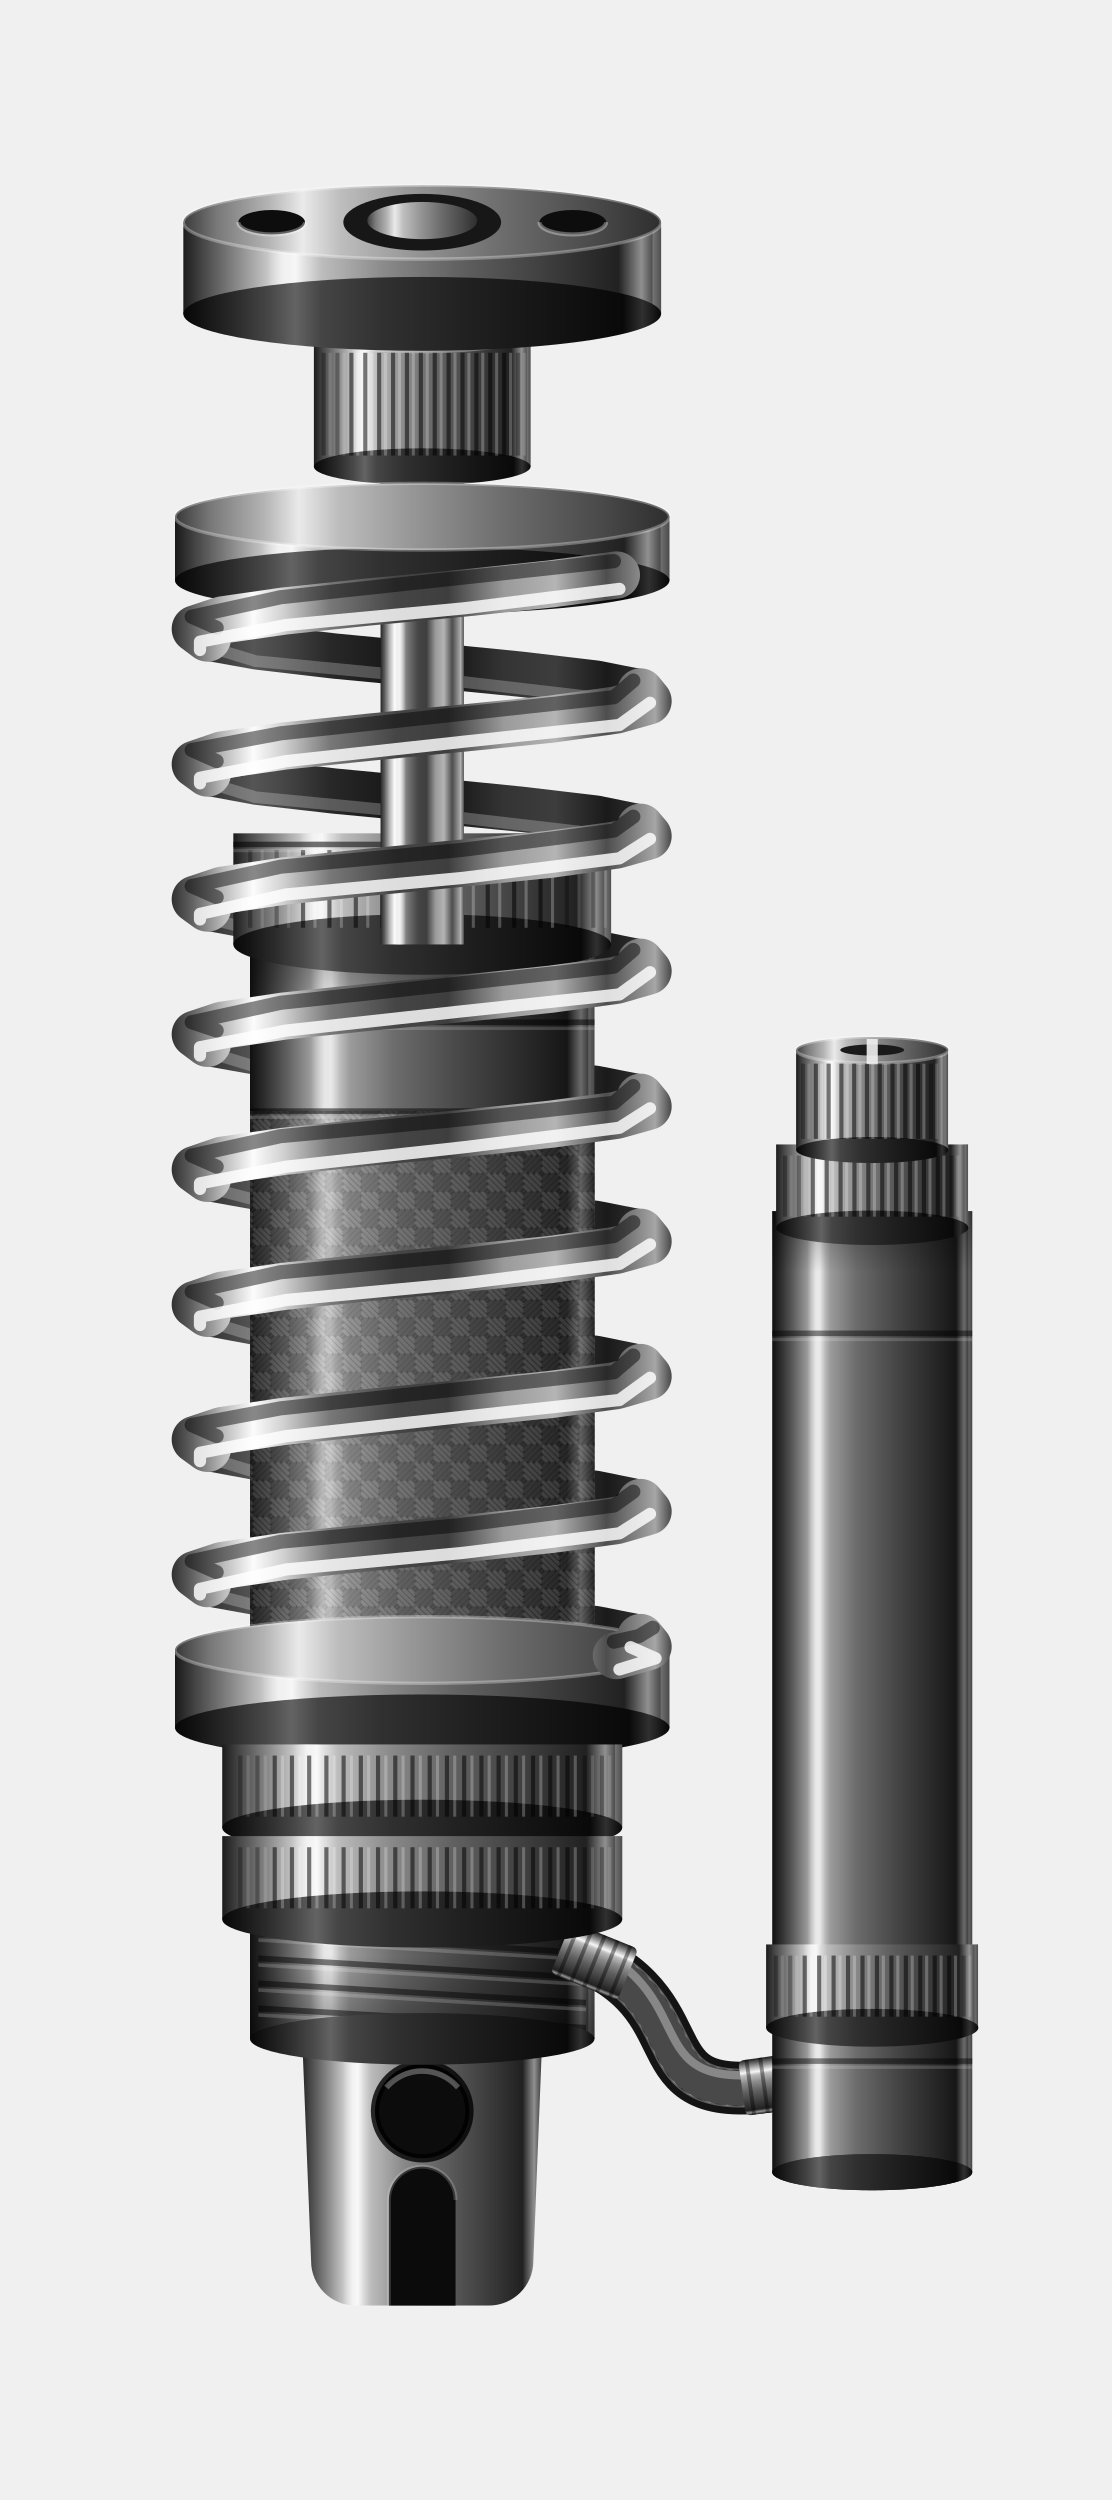
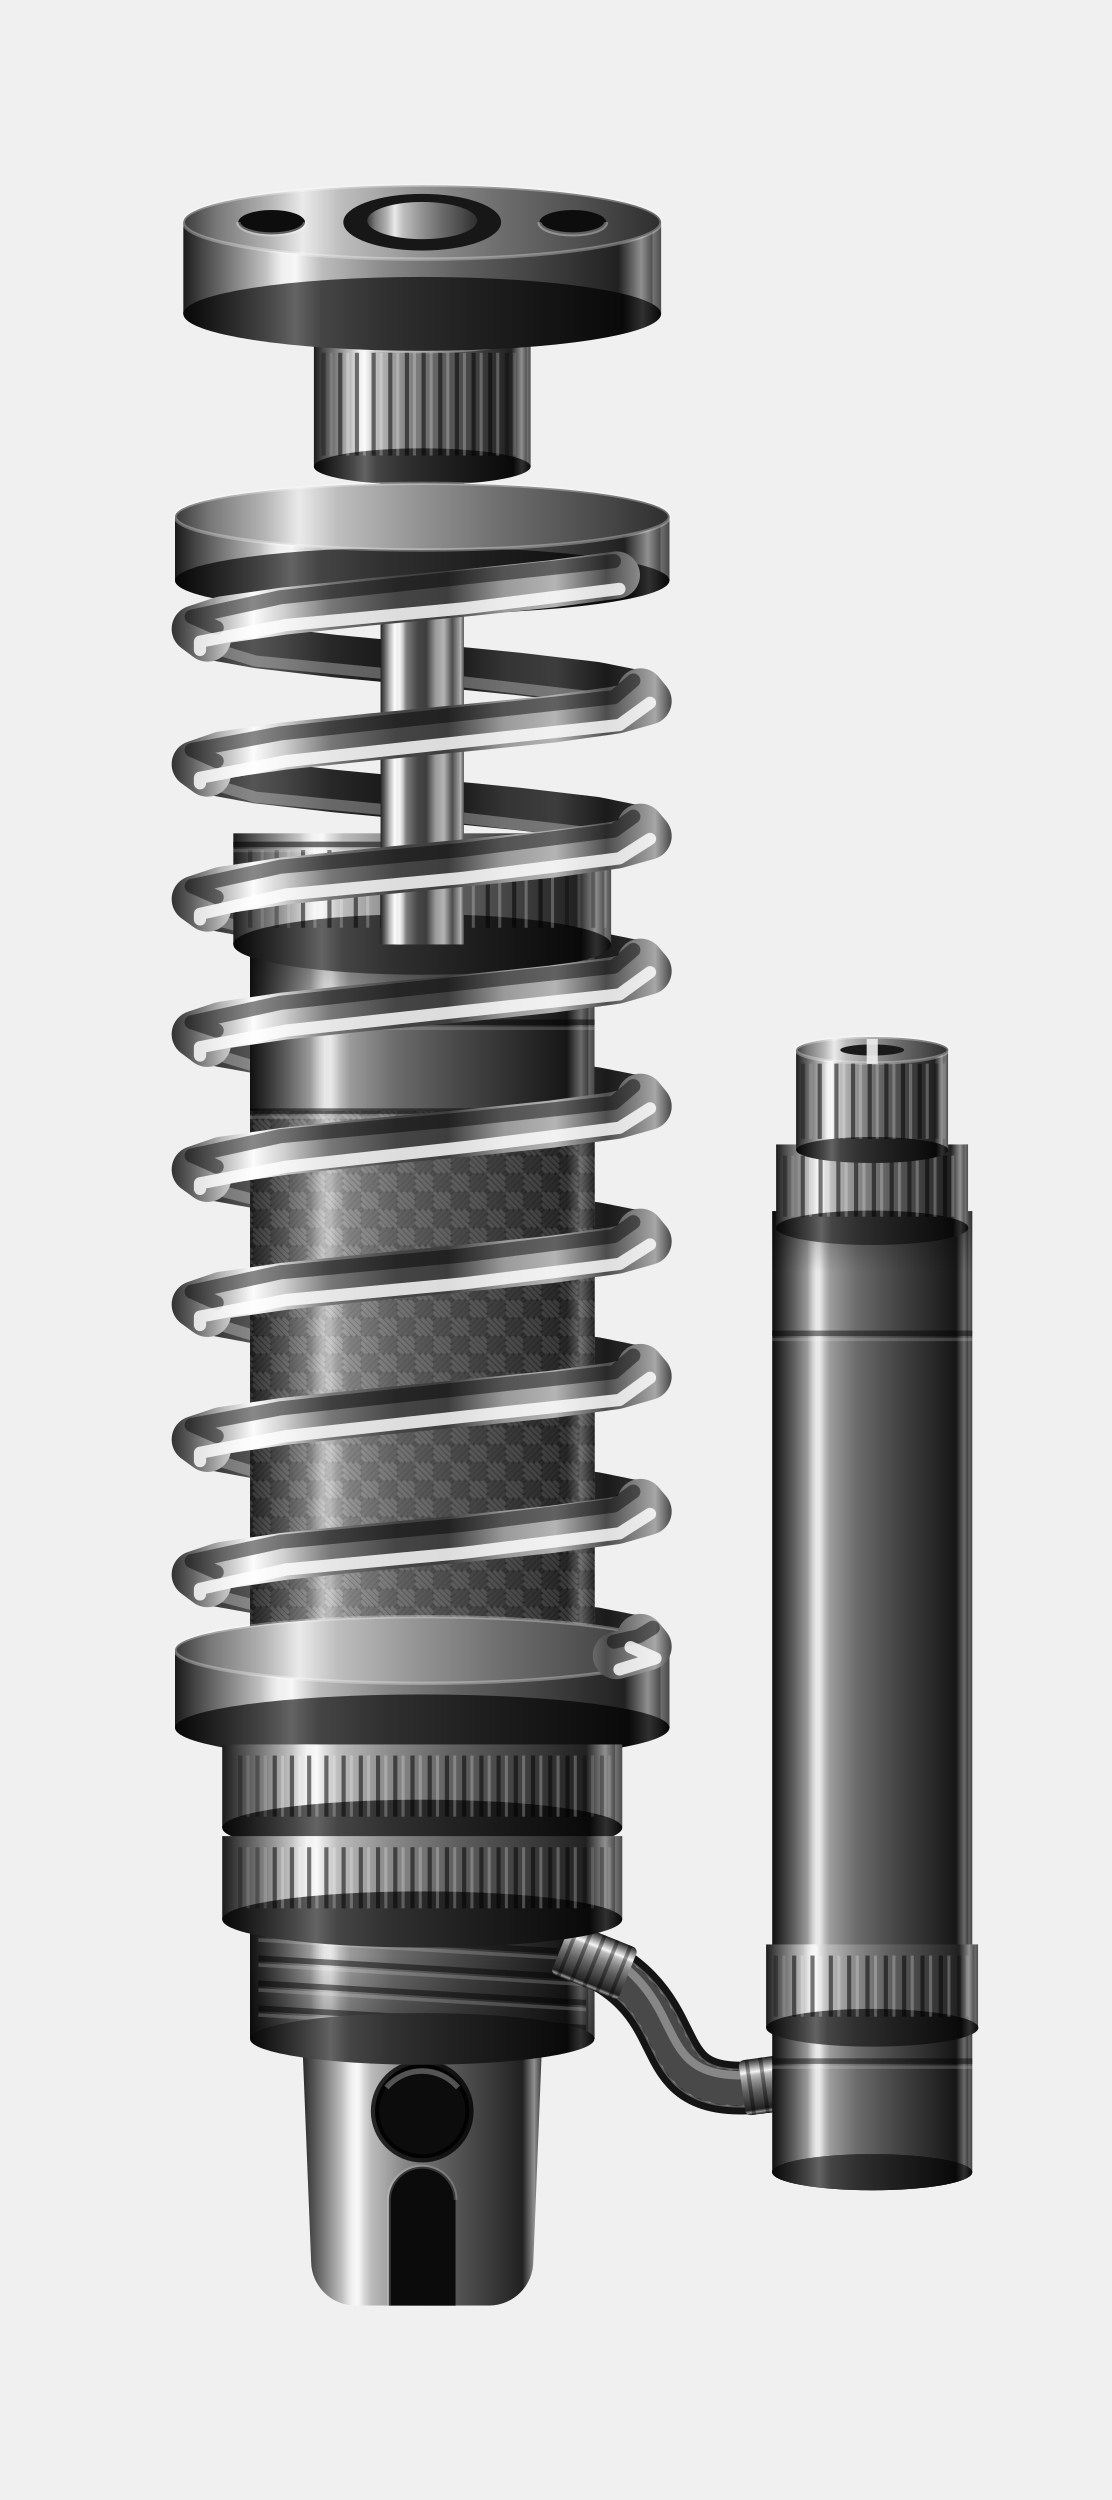
<svg xmlns="http://www.w3.org/2000/svg" viewBox="0 0 400 900" preserveAspectRatio="xMidYMid meet" role="img" aria-labelledby="ssr700p-t">
  <defs>
    <linearGradient id="ssr700p-spec" x1="0" y1="0" x2="1" y2="0">
      <stop offset="0" stop-color="#FFFFFF" stop-opacity="0" />
      <stop offset="0.5" stop-color="#FFFFFF" stop-opacity="1" />
      <stop offset="1" stop-color="#FFFFFF" stop-opacity="0" />
    </linearGradient>
    <linearGradient id="ssr700p-body" x1="0" y1="0" x2="1" y2="0">
      <stop offset="0" stop-color="#101010" />
      <stop offset="0.04" stop-color="#2B2B2B" />
      <stop offset="0.11" stop-color="#616161" />
      <stop offset="0.18" stop-color="#9E9E9E" />
      <stop offset="0.235" stop-color="#DEDEDE" />
      <stop offset="0.29" stop-color="#9B9B9B" />
      <stop offset="0.42" stop-color="#6C6C6C" />
      <stop offset="0.6" stop-color="#494949" />
      <stop offset="0.78" stop-color="#2C2C2C" />
      <stop offset="0.92" stop-color="#161616" />
      <stop offset="0.96" stop-color="#6B6B6B" />
      <stop offset="1" stop-color="#131313" />
    </linearGradient>
    <linearGradient id="ssr700p-collar" x1="0" y1="0" x2="1" y2="0">
      <stop offset="0" stop-color="#1B1B1B" />
      <stop offset="0.04" stop-color="#454545" />
      <stop offset="0.115" stop-color="#8A8A8A" />
      <stop offset="0.18" stop-color="#C8C8C8" />
      <stop offset="0.235" stop-color="#F6F6F6" />
      <stop offset="0.29" stop-color="#BCBCBC" />
      <stop offset="0.42" stop-color="#8A8A8A" />
      <stop offset="0.58" stop-color="#606060" />
      <stop offset="0.76" stop-color="#3E3E3E" />
      <stop offset="0.91" stop-color="#212121" />
      <stop offset="0.958" stop-color="#909090" />
      <stop offset="1" stop-color="#1C1C1C" />
    </linearGradient>
    <linearGradient id="ssr700p-chrome" x1="0" y1="0" x2="1" y2="0">
      <stop offset="0" stop-color="#242424" />
      <stop offset="0.05" stop-color="#606060" />
      <stop offset="0.11" stop-color="#B8B8B8" />
      <stop offset="0.17" stop-color="#FCFCFC" />
      <stop offset="0.23" stop-color="#D0D0D0" />
      <stop offset="0.32" stop-color="#787878" />
      <stop offset="0.45" stop-color="#454545" />
      <stop offset="0.55" stop-color="#3E3E3E" />
      <stop offset="0.66" stop-color="#9A9A9A" />
      <stop offset="0.76" stop-color="#B4B4B4" />
      <stop offset="0.86" stop-color="#4E4E4E" />
      <stop offset="0.955" stop-color="#A6A6A6" />
      <stop offset="1" stop-color="#222222" />
    </linearGradient>
    <linearGradient id="ssr700p-face" x1="0" y1="0" x2="1" y2="0">
      <stop offset="0" stop-color="#3A3A3A" />
      <stop offset="0.07" stop-color="#787878" />
      <stop offset="0.18" stop-color="#B4B4B4" />
      <stop offset="0.25" stop-color="#EAEAEA" />
      <stop offset="0.33" stop-color="#BDBDBD" />
      <stop offset="0.48" stop-color="#969696" />
      <stop offset="0.66" stop-color="#6E6E6E" />
      <stop offset="0.86" stop-color="#4A4A4A" />
      <stop offset="1" stop-color="#2E2E2E" />
    </linearGradient>
    <linearGradient id="ssr700p-foot" x1="0" y1="0" x2="1" y2="0">
      <stop offset="0" stop-color="#070707" />
      <stop offset="0.04" stop-color="#131313" />
      <stop offset="0.11" stop-color="#2B2B2B" />
      <stop offset="0.18" stop-color="#474747" />
      <stop offset="0.235" stop-color="#636363" />
      <stop offset="0.29" stop-color="#454545" />
      <stop offset="0.42" stop-color="#303030" />
      <stop offset="0.6" stop-color="#202020" />
      <stop offset="0.78" stop-color="#131313" />
      <stop offset="0.92" stop-color="#090909" />
      <stop offset="0.96" stop-color="#303030" />
      <stop offset="1" stop-color="#080808" />
    </linearGradient>
    <linearGradient id="ssr700p-aod" x1="0" y1="0" x2="0" y2="1">
      <stop offset="0" stop-color="#000000" stop-opacity="0.85" />
      <stop offset="1" stop-color="#000000" stop-opacity="0" />
    </linearGradient>
    <linearGradient id="ssr700p-aou" x1="0" y1="0" x2="0" y2="1">
      <stop offset="0" stop-color="#000000" stop-opacity="0" />
      <stop offset="1" stop-color="#000000" stop-opacity="0.85" />
    </linearGradient>
    <linearGradient id="ssr700p-spring" gradientUnits="userSpaceOnUse" x1="59.8" y1="0" x2="244.2" y2="0">
      <stop offset="0" stop-color="#242424" />
      <stop offset="0.05" stop-color="#606060" />
      <stop offset="0.11" stop-color="#B8B8B8" />
      <stop offset="0.17" stop-color="#FCFCFC" />
      <stop offset="0.23" stop-color="#D0D0D0" />
      <stop offset="0.32" stop-color="#787878" />
      <stop offset="0.45" stop-color="#454545" />
      <stop offset="0.55" stop-color="#3E3E3E" />
      <stop offset="0.66" stop-color="#9A9A9A" />
      <stop offset="0.76" stop-color="#B4B4B4" />
      <stop offset="0.86" stop-color="#4E4E4E" />
      <stop offset="0.955" stop-color="#A6A6A6" />
      <stop offset="1" stop-color="#222222" />
    </linearGradient>
    <linearGradient id="ssr700p-spring-bk" gradientUnits="userSpaceOnUse" x1="59.8" y1="0" x2="244.2" y2="0">
      <stop offset="0" stop-color="#0C0C0C" />
      <stop offset="0.05" stop-color="#202020" />
      <stop offset="0.11" stop-color="#3E3E3E" />
      <stop offset="0.17" stop-color="#555555" />
      <stop offset="0.23" stop-color="#464646" />
      <stop offset="0.32" stop-color="#282828" />
      <stop offset="0.45" stop-color="#171717" />
      <stop offset="0.55" stop-color="#151515" />
      <stop offset="0.66" stop-color="#343434" />
      <stop offset="0.76" stop-color="#3D3D3D" />
      <stop offset="0.86" stop-color="#1A1A1A" />
      <stop offset="0.955" stop-color="#383838" />
      <stop offset="1" stop-color="#0B0B0B" />
    </linearGradient>
    <pattern id="ssr700p-carbon" width="13" height="13" patternUnits="userSpaceOnUse">
      <rect width="13" height="13" fill="#262626" />
      <rect x="0" y="0" width="6.5" height="6.5" fill="#282828" />
      <path d="M6.4 0L6.5 0.1M4.3 0L6.5 2.2M2.1 0L6.5 4.3M0 0L6.5 6.5M0 2.1L4.3 6.5M0 4.3L2.2 6.5M0 6.4L0.1 6.5" stroke="#828282" stroke-width="1.25" fill="none" />
      <rect x="6.5" y="0" width="6.5" height="6.5" fill="#242424" />
      <path d="M6.5 0L6.5 0M6.5 2.1L8.7 0M6.5 4.3L10.8 0M6.5 6.4L12.9 0M8.6 6.5L13 2.1M10.8 6.5L13 4.2M12.9 6.5L13 6.4" stroke="#4C4C4C" stroke-width="1.25" fill="none" />
      <rect x="0" y="6.5" width="6.5" height="6.5" fill="#242424" />
      <path d="M0 6.5L0 6.5M0 8.7L2.1 6.5M0 10.8L4.3 6.5M0 12.9L6.4 6.5M2.1 13L6.5 8.6M4.2 13L6.5 10.8M6.4 13L6.5 12.9" stroke="#4C4C4C" stroke-width="1.25" fill="none" />
      <rect x="6.5" y="6.5" width="6.5" height="6.5" fill="#282828" />
      <path d="M12.9 6.5L13 6.6M10.8 6.5L13 8.7M8.7 6.5L13 10.8M6.5 6.5L13 13M6.5 8.7L10.8 13M6.5 10.8L8.7 13M6.5 12.9L6.6 13" stroke="#828282" stroke-width="1.25" fill="none" />
    </pattern>
    <linearGradient id="ssr700p-bodyv" x1="0" y1="0" x2="0" y2="1">
      <stop offset="0" stop-color="#101010" />
      <stop offset="0.04" stop-color="#2B2B2B" />
      <stop offset="0.11" stop-color="#616161" />
      <stop offset="0.18" stop-color="#9E9E9E" />
      <stop offset="0.235" stop-color="#DEDEDE" />
      <stop offset="0.29" stop-color="#9B9B9B" />
      <stop offset="0.42" stop-color="#6C6C6C" />
      <stop offset="0.6" stop-color="#494949" />
      <stop offset="0.78" stop-color="#2C2C2C" />
      <stop offset="0.92" stop-color="#161616" />
      <stop offset="0.96" stop-color="#6B6B6B" />
      <stop offset="1" stop-color="#131313" />
    </linearGradient>
    <linearGradient id="ssr700p-collarv" x1="0" y1="0" x2="0" y2="1">
      <stop offset="0" stop-color="#1B1B1B" />
      <stop offset="0.04" stop-color="#454545" />
      <stop offset="0.115" stop-color="#8A8A8A" />
      <stop offset="0.18" stop-color="#C8C8C8" />
      <stop offset="0.235" stop-color="#F6F6F6" />
      <stop offset="0.29" stop-color="#BCBCBC" />
      <stop offset="0.42" stop-color="#8A8A8A" />
      <stop offset="0.58" stop-color="#606060" />
      <stop offset="0.76" stop-color="#3E3E3E" />
      <stop offset="0.91" stop-color="#212121" />
      <stop offset="0.958" stop-color="#909090" />
      <stop offset="1" stop-color="#1C1C1C" />
    </linearGradient>
    <clipPath id="ssr700p-thra">
      <rect x="93" y="622" width="118" height="112" />
    </clipPath>
  </defs>
  <g id="ssr700p-back">
    <g fill="none" stroke-linecap="round" stroke-linejoin="round">
-       <path d="M70.3 226.4L74.7 229.7L92.5 232.9L120.6 236.2L154.2 239.4L187.3 242.7L214.4 245.9L230.6 249.1L233.3 252.4" stroke="url(#ssr700p-spring-bk)" stroke-width="16.3" />
-       <path d="M69 231L92 238L154 244L214 251L232 257" stroke="#FFFFFF" stroke-opacity=".24" stroke-width="4.2" />
-       <path d="M70.3 275.1L74.7 278.3L92.5 281.6L120.6 284.8L154.2 288L187.3 291.3L214.4 294.5L230.6 297.8L233.3 301" stroke="url(#ssr700p-spring-bk)" stroke-width="16.3" />
-       <path d="M69 280L92 287L154 293L214 300L232 306" stroke="#FFFFFF" stroke-opacity=".24" stroke-width="4.2" />
-       <path d="M70.3 323.7L74.7 326.9L92.5 330.2L120.6 333.4L154.2 336.7L187.3 339.9L214.4 343.1L230.6 346.4L233.3 349.6" stroke="url(#ssr700p-spring-bk)" stroke-width="16.3" />
-       <path d="M69 329L92 335L154 342L214 348L232 354" stroke="#FFFFFF" stroke-opacity=".24" stroke-width="4.2" />
-       <path d="M70.3 372.3L74.7 375.6L92.5 378.8L120.6 382.1L154.2 385.3L187.3 388.5L214.4 391.8L230.6 395L233.3 398.3" stroke="url(#ssr700p-spring-bk)" stroke-width="16.3" />
-       <path d="M69 377L92 384L154 390L214 397L232 403" stroke="#FFFFFF" stroke-opacity=".24" stroke-width="4.2" />
-       <path d="M70.3 421L74.7 424.2L92.5 427.4L120.6 430.7L154.2 433.9L187.3 437.2L214.4 440.4L230.6 443.6L233.3 446.9" stroke="url(#ssr700p-spring-bk)" stroke-width="16.3" />
-       <path d="M69 426L92 432L154 439L214 445L232 452" stroke="#FFFFFF" stroke-opacity=".24" stroke-width="4.2" />
-       <path d="M70.3 469.6L74.7 472.8L92.5 476.1L120.6 479.3L154.2 482.5L187.3 485.8L214.4 489L230.6 492.3L233.3 495.5" stroke="url(#ssr700p-spring-bk)" stroke-width="16.3" />
-       <path d="M69 474L92 481L154 488L214 494L232 500" stroke="#FFFFFF" stroke-opacity=".24" stroke-width="4.2" />
-       <path d="M70.3 518.2L74.7 521.4L92.5 524.7L120.6 527.9L154.2 531.2L187.3 534.4L214.4 537.6L230.6 540.9L233.3 544.1" stroke="url(#ssr700p-spring-bk)" stroke-width="16.3" />
-       <path d="M69 523L92 530L154 536L214 543L232 549" stroke="#FFFFFF" stroke-opacity=".24" stroke-width="4.2" />
-       <path d="M70.3 566.8L74.7 570.1L92.5 573.3L120.6 576.5L154.2 579.8L187.3 583L214.4 586.3L230.6 589.5L233.3 592.8" stroke="url(#ssr700p-spring-bk)" stroke-width="16.3" />
-       <path d="M69 572L92 578L154 585L214 591L232 598" stroke="#FFFFFF" stroke-opacity=".24" stroke-width="4.2" />
+       <path d="M70.3 226.4L74.7 229.7L92.5 232.9L120.6 236.2L154.2 239.4L187.3 242.7L214.4 245.9L230.6 249.1L233.3 252.4" stroke="url(#ssr700p-spring-bk)" stroke-width="15.3" />
+       <path d="M69 231L92 238L154 244L214 251L232 257" stroke="#FFFFFF" stroke-opacity=".30" stroke-width="4" />
+       <path d="M70.3 275.1L74.7 278.3L92.5 281.6L120.6 284.8L154.2 288L187.3 291.3L214.4 294.5L230.6 297.8L233.3 301" stroke="url(#ssr700p-spring-bk)" stroke-width="15.3" />
+       <path d="M69 280L92 287L154 293L214 300L232 306" stroke="#FFFFFF" stroke-opacity=".30" stroke-width="4" />
+       <path d="M70.3 323.7L74.7 326.9L92.5 330.2L120.6 333.4L154.2 336.7L187.3 339.9L214.4 343.1L230.6 346.4L233.3 349.6" stroke="url(#ssr700p-spring-bk)" stroke-width="15.3" />
+       <path d="M69 329L92 335L154 342L214 348L232 354" stroke="#FFFFFF" stroke-opacity=".30" stroke-width="4" />
+       <path d="M70.3 372.3L74.7 375.6L92.5 378.8L120.6 382.1L154.2 385.3L187.3 388.5L214.4 391.8L230.6 395L233.3 398.3" stroke="url(#ssr700p-spring-bk)" stroke-width="15.3" />
+       <path d="M69 377L92 384L154 390L214 397L232 403" stroke="#FFFFFF" stroke-opacity=".30" stroke-width="4" />
+       <path d="M70.3 421L74.7 424.2L92.5 427.4L120.6 430.7L154.2 433.9L187.3 437.2L214.4 440.4L230.6 443.6L233.3 446.9" stroke="url(#ssr700p-spring-bk)" stroke-width="15.3" />
+       <path d="M69 426L92 432L154 439L214 445L232 452" stroke="#FFFFFF" stroke-opacity=".30" stroke-width="4" />
+       <path d="M70.3 469.6L74.7 472.8L92.5 476.1L120.6 479.3L154.2 482.5L187.3 485.8L214.4 489L230.6 492.3L233.3 495.5" stroke="url(#ssr700p-spring-bk)" stroke-width="15.3" />
+       <path d="M69 474L92 481L154 488L214 494L232 500" stroke="#FFFFFF" stroke-opacity=".30" stroke-width="4" />
+       <path d="M70.3 518.2L74.7 521.4L92.5 524.7L120.6 527.9L154.2 531.2L187.3 534.4L214.4 537.6L230.6 540.9L233.3 544.1" stroke="url(#ssr700p-spring-bk)" stroke-width="15.3" />
+       <path d="M69 523L92 530L154 536L214 543L232 549" stroke="#FFFFFF" stroke-opacity=".30" stroke-width="4" />
+       <path d="M70.3 566.8L74.7 570.1L92.5 573.3L120.6 576.5L154.2 579.8L187.3 583L214.4 586.3L230.6 589.5L233.3 592.8" stroke="url(#ssr700p-spring-bk)" stroke-width="15.3" />
+       <path d="M69 572L92 578L154 585L214 591L232 598" stroke="#FFFFFF" stroke-opacity=".30" stroke-width="4" />
    </g>
  </g>
  <g id="ssr700p-core">
    <path d="M108 714H196L192 814A16 16 0 0 1 176 830H128A16 16 0 0 1 112 814Z" fill="url(#ssr700p-collar)" />
    <rect x="123.4" y="714" width="7.5" height="116" fill="url(#ssr700p-spec)" opacity="0.5" />
    <path d="M140 830V792A12 12 0 0 1 164 792V830Z" fill="#0B0B0B" />
    <path d="M140 830V792A12 12 0 0 1 164 792" fill="none" stroke="#FFFFFF" stroke-opacity="0.18" stroke-width="1.4" />
    <circle cx="152" cy="760" r="17" fill="#0C0C0C" />
    <circle cx="152" cy="760" r="17" fill="none" stroke="#000000" stroke-opacity="0.8" stroke-width="3" />
    <path d="M139.1 751.5A17 17 0 0 1 164.9 751.5" fill="none" stroke="#FFFFFF" stroke-opacity="0.30" stroke-width="2" />
    <rect x="90" y="336" width="124" height="398" fill="url(#ssr700p-body)" />
    <rect x="111.7" y="336" width="10.5" height="398" fill="url(#ssr700p-spec)" opacity="0.55" />
    <rect x="211.8" y="336" width="2.2" height="398" fill="#FFFFFF" opacity="0.22" />
    <rect x="90" y="400" width="124" height="190" fill="url(#ssr700p-carbon)" />
    <rect x="90" y="400" width="124" height="190" fill="url(#ssr700p-body)" opacity="0.68" />
    <rect x="111.7" y="400" width="9.3" height="190" fill="url(#ssr700p-spec)" opacity="0.3" />
    <path d="M90 400H214" stroke="#000000" stroke-opacity="0.5" stroke-width="2" />
    <path d="M90 402.2H214" stroke="#FFFFFF" stroke-opacity="0.16" stroke-width="1.2" />
    <path d="M90 590H214" stroke="#000000" stroke-opacity="0.5" stroke-width="2" />
    <path d="M90 592.2H214" stroke="#FFFFFF" stroke-opacity="0.16" stroke-width="1.2" />
    <rect x="90" y="336" width="124" height="26" fill="url(#ssr700p-aod)" opacity="0.42" />
    <rect x="90" y="704" width="124" height="30" fill="url(#ssr700p-aou)" opacity="0.45" />
    <path d="M90 368H214" stroke="#000000" stroke-opacity="0.5" stroke-width="2" />
    <path d="M90 370.2H214" stroke="#FFFFFF" stroke-opacity="0.16" stroke-width="1.2" />
    <g clip-path="url(#ssr700p-thra)" fill="none">
      <path d="M93 606L211 613M93 615L211 622M93 624L211 631M93 633L211 640M93 642L211 649M93 651L211 658M93 660L211 667M93 669L211 676M93 678L211 685M93 687L211 694M93 696L211 703M93 705L211 712M93 714L211 721M93 723L211 730M93 732L211 739M93 741L211 748" stroke="#000000" stroke-opacity="0.48" stroke-width="2.1" />
      <path d="M93 608.4L211 615.4M93 617.4L211 624.4M93 626.4L211 633.4M93 635.4L211 642.4M93 644.4L211 651.4M93 653.4L211 660.4M93 662.4L211 669.4M93 671.4L211 678.4M93 680.4L211 687.4M93 689.4L211 696.4M93 698.4L211 705.4M93 707.4L211 714.4M93 716.4L211 723.4M93 725.4L211 732.4M93 734.4L211 741.4M93 743.4L211 750.4" stroke="#FFFFFF" stroke-opacity="0.18" stroke-width="1.3" />
    </g>
    <ellipse cx="152" cy="734" rx="62" ry="9.3" fill="url(#ssr700p-foot)" />
    <g fill="none" stroke-linecap="round">
      <path d="M210 704C256 724 226 760 284 750" stroke="#141414" stroke-width="19" />
      <path d="M210 704C256 724 226 760 284 750" stroke="#5A5A5A" stroke-width="14" />
      <path d="M210 704C256 724 226 760 284 750" stroke="#B4B4B4" stroke-opacity="0.62" stroke-width="13" stroke-dasharray="2 3.6" />
      <path d="M210 704C256 724 226 760 284 750" stroke="#000000" stroke-opacity="0.5" stroke-width="13" stroke-dasharray="2 3.6" stroke-dashoffset="2.8" />
      <path d="M210 704C256 724 226 760 284 750" stroke="#FFFFFF" stroke-opacity="0.34" stroke-width="3" transform="translate(0,-4.6)" />
    </g>
    <g transform="rotate(22 214 706)">
      <rect x="201" y="696" width="26" height="20" rx="2" fill="url(#ssr700p-collarv)" />
      <path d="M204 696V716M209 696V716M214 696V716M219 696V716M224 696V716" stroke="#000000" stroke-opacity="0.4" stroke-width="1.4" fill="none" />
    </g>
    <g transform="rotate(-8 280 750)">
      <rect x="267" y="740" width="26" height="20" rx="2" fill="url(#ssr700p-collarv)" />
      <path d="M270 740V760M275 740V760M280 740V760M285 740V760M290 740V760" stroke="#000000" stroke-opacity="0.4" stroke-width="1.4" fill="none" />
    </g>
    <rect x="278" y="436" width="72" height="346" fill="url(#ssr700p-body)" />
    <rect x="290.6" y="436" width="6.5" height="346" fill="url(#ssr700p-spec)" opacity="0.55" />
    <rect x="348.6" y="436" width="1.4" height="346" fill="#FFFFFF" opacity="0.22" />
    <ellipse cx="314" cy="782" rx="36" ry="6.5" fill="url(#ssr700p-foot)" />
    <rect x="278" y="436" width="72" height="22" fill="url(#ssr700p-aod)" opacity="0.4" />
    <path d="M278 480H350" stroke="#000000" stroke-opacity="0.45" stroke-width="2" />
    <path d="M278 482.2H350" stroke="#FFFFFF" stroke-opacity="0.16" stroke-width="1.2" />
    <path d="M278 742H350" stroke="#000000" stroke-opacity="0.45" stroke-width="2" />
    <path d="M278 744.2H350" stroke="#FFFFFF" stroke-opacity="0.16" stroke-width="1.2" />
    <rect x="275.8" y="700" width="76.3" height="30" fill="url(#ssr700p-collar)" />
    <rect x="289.2" y="700" width="6.1" height="30" fill="url(#ssr700p-spec)" opacity="0.55" />
    <rect x="350.8" y="700" width="1.4" height="30" fill="#FFFFFF" opacity="0.22" />
    <ellipse cx="314" cy="730" rx="38.2" ry="6.8" fill="url(#ssr700p-foot)" />
-     <path d="M279.3 704V726M284.5 704V726M346.9 704V726" stroke="#000000" stroke-opacity="0.30" stroke-width="1.5" />
-     <path d="M281.6 704V726M286.8 704V726M349.2 704V726" stroke="#FFFFFF" stroke-opacity="0.13" stroke-width="1.1" />
-     <path d="M289.7 704V726M294.9 704V726M300.1 704V726M305.3 704V726M310.5 704V726M315.7 704V726M320.9 704V726M326.1 704V726M331.3 704V726M336.5 704V726M341.7 704V726" stroke="#000000" stroke-opacity="0.53" stroke-width="1.5" />
-     <path d="M292 704V726M297.2 704V726M302.4 704V726M307.6 704V726M312.8 704V726M318 704V726M323.2 704V726M328.4 704V726M333.6 704V726M338.8 704V726M344 704V726" stroke="#FFFFFF" stroke-opacity="0.24" stroke-width="1.1" />
+     <path d="M279.3 704V726M345.3 704V726" stroke="#000000" stroke-opacity="0.30" stroke-width="1.5" />
+     <path d="M282.2 704V726M348.2 704V726" stroke="#FFFFFF" stroke-opacity="0.13" stroke-width="1.1" />
+     <path d="M285.9 704V726M292.5 704V726M299.1 704V726M305.7 704V726M312.3 704V726M318.9 704V726M325.5 704V726M332.1 704V726M338.7 704V726" stroke="#000000" stroke-opacity="0.53" stroke-width="1.5" />
+     <path d="M288.8 704V726M295.4 704V726M302 704V726M308.6 704V726M315.2 704V726M321.8 704V726M328.4 704V726M335 704V726M341.6 704V726" stroke="#FFFFFF" stroke-opacity="0.24" stroke-width="1.1" />
    <rect x="279.4" y="412" width="69.1" height="30" fill="url(#ssr700p-collar)" />
    <rect x="291.5" y="412" width="5.5" height="30" fill="url(#ssr700p-spec)" opacity="0.55" />
    <rect x="347.2" y="412" width="1.4" height="30" fill="#FFFFFF" opacity="0.22" />
    <ellipse cx="314" cy="442" rx="34.6" ry="6.2" fill="url(#ssr700p-foot)" />
-     <path d="M282.6 416V438M287.6 416V438M342.6 416V438" stroke="#000000" stroke-opacity="0.30" stroke-width="1.5" />
-     <path d="M284.8 416V438M289.8 416V438M344.8 416V438" stroke="#FFFFFF" stroke-opacity="0.13" stroke-width="1.1" />
-     <path d="M292.6 416V438M297.6 416V438M302.6 416V438M307.6 416V438M312.6 416V438M317.6 416V438M322.6 416V438M327.6 416V438M332.6 416V438M337.6 416V438" stroke="#000000" stroke-opacity="0.53" stroke-width="1.5" />
-     <path d="M294.8 416V438M299.8 416V438M304.8 416V438M309.8 416V438M314.8 416V438M319.8 416V438M324.8 416V438M329.8 416V438M334.8 416V438M339.8 416V438" stroke="#FFFFFF" stroke-opacity="0.24" stroke-width="1.1" />
+     <path d="M282.6 416V438" stroke="#000000" stroke-opacity="0.30" stroke-width="1.5" />
+     <path d="M285.4 416V438" stroke="#FFFFFF" stroke-opacity="0.13" stroke-width="1.1" />
+     <path d="M289 416V438M295.4 416V438M301.8 416V438M308.2 416V438M314.6 416V438M321 416V438M327.4 416V438M333.8 416V438M340.2 416V438" stroke="#000000" stroke-opacity="0.53" stroke-width="1.5" />
+     <path d="M291.8 416V438M298.2 416V438M304.6 416V438M311 416V438M317.4 416V438M323.8 416V438M330.2 416V438M336.6 416V438M343 416V438" stroke="#FFFFFF" stroke-opacity="0.24" stroke-width="1.1" />
    <rect x="286.6" y="378" width="54.7" height="36" fill="url(#ssr700p-collar)" />
    <rect x="296.2" y="378" width="4.7" height="36" fill="url(#ssr700p-spec)" opacity="0.55" />
    <rect x="340" y="378" width="1.4" height="36" fill="#FFFFFF" opacity="0.22" />
    <ellipse cx="314" cy="414" rx="27.4" ry="4.7" fill="url(#ssr700p-foot)" />
    <ellipse cx="314" cy="378" rx="27.4" ry="4.7" fill="url(#ssr700p-face)" />
    <ellipse cx="314" cy="378" rx="27.4" ry="4.7" fill="none" stroke="#FFFFFF" stroke-opacity="0.30" stroke-width="1.2" />
-     <path d="M289.1 382.9V410M335.1 382.9V410" stroke="#000000" stroke-opacity="0.30" stroke-width="1.5" />
-     <path d="M291.2 382.9V410M337.2 382.9V410" stroke="#FFFFFF" stroke-opacity="0.13" stroke-width="1.1" />
-     <path d="M293.7 382.9V410M298.3 382.9V410M302.9 382.9V410M307.5 382.9V410M312.1 382.9V410M316.7 382.9V410M321.3 382.9V410M325.9 382.9V410M330.5 382.9V410" stroke="#000000" stroke-opacity="0.53" stroke-width="1.5" />
-     <path d="M295.8 382.9V410M300.4 382.9V410M305 382.9V410M309.6 382.9V410M314.2 382.9V410M318.8 382.9V410M323.4 382.9V410M328 382.9V410M332.6 382.9V410" stroke="#FFFFFF" stroke-opacity="0.24" stroke-width="1.1" />
+     <path d="M289.1 382.9V410M337.1 382.9V410" stroke="#000000" stroke-opacity="0.30" stroke-width="1.5" />
+     <path d="M291.8 382.9V410M339.8 382.9V410" stroke="#FFFFFF" stroke-opacity="0.13" stroke-width="1.1" />
+     <path d="M295.1 382.9V410M301.1 382.9V410M307.1 382.9V410M313.1 382.9V410M319.1 382.9V410M325.1 382.9V410M331.1 382.9V410" stroke="#000000" stroke-opacity="0.53" stroke-width="1.5" />
+     <path d="M297.8 382.9V410M303.8 382.9V410M309.8 382.9V410M315.8 382.9V410M321.8 382.9V410M327.8 382.9V410M333.8 382.9V410" stroke="#FFFFFF" stroke-opacity="0.24" stroke-width="1.1" />
    <ellipse cx="314" cy="378" rx="11.5" ry="2" fill="#1A1A1A" />
    <path d="M312 374h4v9h-4z" fill="#F0F0F0" opacity="0.9" />
    <ellipse cx="314" cy="782" rx="36" ry="6.5" fill="url(#ssr700p-foot)" />
    <rect x="84" y="300" width="136" height="40" fill="url(#ssr700p-collar)" />
    <rect x="107.8" y="300" width="10.2" height="40" fill="url(#ssr700p-spec)" opacity="0.55" />
    <rect x="217.6" y="300" width="2.4" height="40" fill="#FFFFFF" opacity="0.22" />
    <ellipse cx="152" cy="340" rx="68" ry="10.9" fill="url(#ssr700p-foot)" />
    <path d="M90.1 306V334M99.6 306V334M204.1 306V334M213.6 306V334" stroke="#000000" stroke-opacity="0.30" stroke-width="1.5" />
    <path d="M94.4 306V334M103.9 306V334M208.4 306V334M217.9 306V334" stroke="#FFFFFF" stroke-opacity="0.13" stroke-width="1.1" />
    <path d="M109.1 306V334M118.6 306V334M128.1 306V334M137.6 306V334M147.1 306V334M156.6 306V334M166.1 306V334M175.6 306V334M185.1 306V334M194.6 306V334" stroke="#000000" stroke-opacity="0.53" stroke-width="1.5" />
    <path d="M113.4 306V334M122.9 306V334M132.4 306V334M141.9 306V334M151.4 306V334M160.9 306V334M170.4 306V334M179.9 306V334M189.4 306V334M198.9 306V334" stroke="#FFFFFF" stroke-opacity="0.24" stroke-width="1.1" />
    <path d="M84 304H220" stroke="#000000" stroke-opacity="0.55" stroke-width="2" />
    <path d="M84 306.2H220" stroke="#FFFFFF" stroke-opacity="0.16" stroke-width="1.2" />
    <rect x="137" y="108" width="30" height="232" fill="url(#ssr700p-chrome)" />
    <rect x="141.8" y="108" width="4.2" height="232" fill="url(#ssr700p-spec)" opacity="0.75" />
    <rect x="165.6" y="108" width="1.4" height="232" fill="#FFFFFF" opacity="0.22" />
    <rect x="113" y="120" width="78" height="48" fill="url(#ssr700p-collar)" />
    <rect x="126.7" y="120" width="6.6" height="48" fill="url(#ssr700p-spec)" opacity="0.55" />
    <rect x="189.6" y="120" width="1.4" height="48" fill="#FFFFFF" opacity="0.22" />
    <ellipse cx="152" cy="168" rx="39" ry="6.6" fill="url(#ssr700p-foot)" />
    <ellipse cx="152" cy="120" rx="39" ry="6.6" fill="url(#ssr700p-face)" />
    <ellipse cx="152" cy="120" rx="39" ry="6.6" fill="none" stroke="#FFFFFF" stroke-opacity="0.30" stroke-width="1.2" />
-     <path d="M116.5 127V164M121.5 127V164M186.5 127V164" stroke="#000000" stroke-opacity="0.30" stroke-width="1.5" />
-     <path d="M118.8 127V164M123.8 127V164M188.8 127V164" stroke="#FFFFFF" stroke-opacity="0.13" stroke-width="1.1" />
-     <path d="M126.5 127V164M131.5 127V164M136.5 127V164M141.5 127V164M146.5 127V164M151.5 127V164M156.5 127V164M161.5 127V164M166.5 127V164M171.5 127V164M176.5 127V164M181.5 127V164" stroke="#000000" stroke-opacity="0.53" stroke-width="1.5" />
-     <path d="M128.8 127V164M133.8 127V164M138.8 127V164M143.8 127V164M148.8 127V164M153.8 127V164M158.8 127V164M163.8 127V164M168.8 127V164M173.8 127V164M178.8 127V164M183.8 127V164" stroke="#FFFFFF" stroke-opacity="0.24" stroke-width="1.1" />
+     <path d="M116.5 127V164M182.5 127V164" stroke="#000000" stroke-opacity="0.30" stroke-width="1.5" />
+     <path d="M119.2 127V164M185.2 127V164" stroke="#FFFFFF" stroke-opacity="0.13" stroke-width="1.1" />
+     <path d="M122.5 127V164M128.5 127V164M134.5 127V164M140.5 127V164M146.5 127V164M152.5 127V164M158.5 127V164M164.5 127V164M170.5 127V164M176.5 127V164" stroke="#000000" stroke-opacity="0.53" stroke-width="1.5" />
+     <path d="M125.2 127V164M131.2 127V164M137.2 127V164M143.2 127V164M149.2 127V164M155.2 127V164M161.2 127V164M167.2 127V164M173.2 127V164M179.2 127V164" stroke="#FFFFFF" stroke-opacity="0.24" stroke-width="1.1" />
    <ellipse cx="152" cy="120" rx="16.4" ry="2.8" fill="#1A1A1A" />
    <path d="M150 116h4v9h-4z" fill="#F0F0F0" opacity="0.9" />
    <rect x="66" y="80" width="172" height="33" fill="url(#ssr700p-collar)" />
    <rect x="96.1" y="80" width="12" height="33" fill="url(#ssr700p-spec)" opacity="0.55" />
    <rect x="234.9" y="80" width="3.1" height="33" fill="#FFFFFF" opacity="0.22" />
    <ellipse cx="152" cy="113" rx="86" ry="13.3" fill="url(#ssr700p-foot)" />
    <ellipse cx="152" cy="80" rx="86" ry="13.3" fill="url(#ssr700p-face)" />
    <ellipse cx="152" cy="80" rx="86" ry="13.3" fill="none" stroke="#FFFFFF" stroke-opacity="0.30" stroke-width="1.2" />
    <ellipse cx="97.8" cy="80" rx="12" ry="4.4" fill="#0D0D0D" />
    <path d="M85.8 80A12 4.4 0 0 0 109.8 80" fill="none" stroke="#FFFFFF" stroke-opacity="0.34" stroke-width="1.5" />
    <ellipse cx="206.2" cy="80" rx="12" ry="4.4" fill="#0D0D0D" />
    <path d="M194.2 80A12 4.4 0 0 0 218.2 80" fill="none" stroke="#FFFFFF" stroke-opacity="0.34" stroke-width="1.5" />
    <ellipse cx="152" cy="80" rx="28.4" ry="10.2" fill="#171717" />
    <ellipse cx="152" cy="79.4" rx="19.8" ry="6.7" fill="url(#ssr700p-face)" />
    <rect x="63" y="186" width="178" height="23" fill="url(#ssr700p-collar)" />
    <rect x="94.2" y="186" width="12.5" height="23" fill="url(#ssr700p-spec)" opacity="0.55" />
    <rect x="237.8" y="186" width="3.2" height="23" fill="#FFFFFF" opacity="0.22" />
    <ellipse cx="152" cy="209" rx="89" ry="12" fill="url(#ssr700p-foot)" />
    <ellipse cx="152" cy="186" rx="89" ry="12" fill="url(#ssr700p-face)" />
    <ellipse cx="152" cy="186" rx="89" ry="12" fill="none" stroke="#FFFFFF" stroke-opacity="0.30" stroke-width="1.2" />
    <rect x="63" y="594" width="178" height="28" fill="url(#ssr700p-collar)" />
    <rect x="94.2" y="594" width="12.5" height="28" fill="url(#ssr700p-spec)" opacity="0.55" />
    <rect x="237.8" y="594" width="3.2" height="28" fill="#FFFFFF" opacity="0.22" />
    <ellipse cx="152" cy="622" rx="89" ry="12" fill="url(#ssr700p-foot)" />
    <ellipse cx="152" cy="594" rx="89" ry="12" fill="url(#ssr700p-face)" />
    <ellipse cx="152" cy="594" rx="89" ry="12" fill="none" stroke="#FFFFFF" stroke-opacity="0.30" stroke-width="1.2" />
    <rect x="80" y="628" width="144" height="30" fill="url(#ssr700p-collar)" />
    <rect x="105.2" y="628" width="10.8" height="30" fill="url(#ssr700p-spec)" opacity="0.55" />
    <rect x="221.4" y="628" width="2.6" height="30" fill="#FFFFFF" opacity="0.22" />
    <ellipse cx="152" cy="658" rx="72" ry="10.1" fill="url(#ssr700p-foot)" />
    <path d="M86.5 632V654M92.7 632V654M210.5 632V654M216.7 632V654" stroke="#000000" stroke-opacity="0.30" stroke-width="1.5" />
    <path d="M89.3 632V654M95.5 632V654M213.3 632V654M219.5 632V654" stroke="#FFFFFF" stroke-opacity="0.13" stroke-width="1.1" />
    <path d="M98.9 632V654M105.1 632V654M111.3 632V654M117.5 632V654M123.7 632V654M129.9 632V654M136.1 632V654M142.3 632V654M148.5 632V654M154.7 632V654M160.9 632V654M167.1 632V654M173.3 632V654M179.5 632V654M185.7 632V654M191.9 632V654M198.1 632V654M204.3 632V654" stroke="#000000" stroke-opacity="0.53" stroke-width="1.5" />
    <path d="M101.7 632V654M107.9 632V654M114.1 632V654M120.3 632V654M126.5 632V654M132.7 632V654M138.9 632V654M145.1 632V654M151.3 632V654M157.5 632V654M163.7 632V654M169.9 632V654M176.1 632V654M182.3 632V654M188.5 632V654M194.7 632V654M200.9 632V654M207.1 632V654" stroke="#FFFFFF" stroke-opacity="0.24" stroke-width="1.1" />
    <rect x="80" y="661" width="144" height="30" fill="url(#ssr700p-collar)" />
    <rect x="105.2" y="661" width="10.8" height="30" fill="url(#ssr700p-spec)" opacity="0.55" />
    <rect x="221.4" y="661" width="2.6" height="30" fill="#FFFFFF" opacity="0.22" />
    <ellipse cx="152" cy="691" rx="72" ry="10.1" fill="url(#ssr700p-foot)" />
    <path d="M86.5 665V687M92.7 665V687M210.5 665V687M216.7 665V687" stroke="#000000" stroke-opacity="0.30" stroke-width="1.5" />
    <path d="M89.3 665V687M95.5 665V687M213.3 665V687M219.5 665V687" stroke="#FFFFFF" stroke-opacity="0.13" stroke-width="1.1" />
    <path d="M98.9 665V687M105.1 665V687M111.3 665V687M117.5 665V687M123.7 665V687M129.9 665V687M136.1 665V687M142.3 665V687M148.5 665V687M154.7 665V687M160.9 665V687M167.1 665V687M173.3 665V687M179.5 665V687M185.7 665V687M191.9 665V687M198.1 665V687M204.3 665V687" stroke="#000000" stroke-opacity="0.53" stroke-width="1.5" />
    <path d="M101.7 665V687M107.9 665V687M114.1 665V687M120.3 665V687M126.5 665V687M132.7 665V687M138.9 665V687M145.1 665V687M151.3 665V687M157.5 665V687M163.7 665V687M169.9 665V687M176.1 665V687M182.3 665V687M188.5 665V687M194.7 665V687M200.9 665V687M207.1 665V687" stroke="#FFFFFF" stroke-opacity="0.24" stroke-width="1.1" />
  </g>
  <g id="ssr700p-front">
    <g fill="none" stroke-linecap="round" stroke-linejoin="round">
      <path d="M221.9 207L198.4 210.2L166.9 213.5L132.8 216.7L102.1 220L79.9 223.2L70.3 226.4L74.7 229.7" stroke="url(#ssr700p-spring)" stroke-width="17" />
      <path d="M221 202L166 208L101 215L69 222L78 226" stroke="#000000" stroke-opacity=".46" stroke-width="5.1" />
      <path d="M223 212L167 219L103 225L72 231L72 234" stroke="#FFFFFF" stroke-opacity=".82" stroke-width="4.4" />
      <path d="M230.6 249.1L233.3 252.4L221.9 255.6L198.4 258.9L166.9 262.1L132.8 265.4L102.1 268.6L79.9 271.8L70.3 275.1L74.7 278.3" stroke="url(#ssr700p-spring)" stroke-width="17" />
      <path d="M228 245L221 251L166 257L101 264L69 270L78 274" stroke="#000000" stroke-opacity=".46" stroke-width="5.1" />
      <path d="M234 253L223 261L167 267L103 274L72 280L72 282" stroke="#FFFFFF" stroke-opacity=".82" stroke-width="4.4" />
      <path d="M230.6 297.8L233.3 301L221.9 304.2L198.4 307.5L166.9 310.7L132.8 314L102.1 317.2L79.9 320.5L70.3 323.7L74.7 326.9" stroke="url(#ssr700p-spring)" stroke-width="17" />
      <path d="M228 294L221 299L166 306L101 312L69 319L78 323" stroke="#000000" stroke-opacity=".46" stroke-width="5.1" />
      <path d="M234 302L223 309L167 316L103 322L72 329L72 331" stroke="#FFFFFF" stroke-opacity=".82" stroke-width="4.4" />
      <path d="M230.6 346.4L233.3 349.6L221.9 352.9L198.4 356.1L166.9 359.4L132.8 362.6L102.1 365.8L79.9 369.1L70.3 372.3L74.7 375.6" stroke="url(#ssr700p-spring)" stroke-width="17" />
      <path d="M228 342L221 348L166 354L101 361L69 368L78 371" stroke="#000000" stroke-opacity=".46" stroke-width="5.1" />
      <path d="M234 350L223 358L167 364L103 371L72 377L72 380" stroke="#FFFFFF" stroke-opacity=".82" stroke-width="4.4" />
      <path d="M230.6 395L233.3 398.3L221.9 401.5L198.4 404.7L166.9 408L132.8 411.2L102.1 414.5L79.9 417.7L70.3 421L74.7 424.2" stroke="url(#ssr700p-spring)" stroke-width="17" />
      <path d="M228 391L221 397L166 403L101 409L69 416L78 420" stroke="#000000" stroke-opacity=".46" stroke-width="5.1" />
      <path d="M234 399L223 406L167 413L103 420L72 426L72 428" stroke="#FFFFFF" stroke-opacity=".82" stroke-width="4.4" />
      <path d="M230.6 443.6L233.3 446.9L221.9 450.1L198.4 453.4L166.9 456.6L132.8 459.9L102.1 463.1L79.9 466.3L70.3 469.6L74.7 472.8" stroke="url(#ssr700p-spring)" stroke-width="17" />
      <path d="M228 440L221 445L166 452L101 458L69 465L78 469" stroke="#000000" stroke-opacity=".46" stroke-width="5.1" />
      <path d="M234 448L223 455L167 462L103 468L72 474L72 477" stroke="#FFFFFF" stroke-opacity=".82" stroke-width="4.4" />
      <path d="M230.6 492.3L233.3 495.5L221.9 498.8L198.4 502L166.9 505.2L132.8 508.5L102.1 511.7L79.9 515L70.3 518.2L74.7 521.4" stroke="url(#ssr700p-spring)" stroke-width="17" />
      <path d="M228 488L221 494L166 500L101 507L69 513L78 517" stroke="#000000" stroke-opacity=".46" stroke-width="5.1" />
      <path d="M234 496L223 504L167 510L103 517L72 523L72 526" stroke="#FFFFFF" stroke-opacity=".82" stroke-width="4.4" />
      <path d="M230.6 540.9L233.3 544.1L221.9 547.4L198.4 550.6L166.9 553.9L132.8 557.1L102.1 560.3L79.9 563.6L70.3 566.8L74.7 570.1" stroke="url(#ssr700p-spring)" stroke-width="17" />
      <path d="M228 537L221 542L166 549L101 555L69 562L78 566" stroke="#000000" stroke-opacity=".46" stroke-width="5.1" />
      <path d="M234 545L223 552L167 559L103 565L72 572L72 574" stroke="#FFFFFF" stroke-opacity=".82" stroke-width="4.4" />
      <path d="M230.6 589.5L233.3 592.8L221.9 596" stroke="url(#ssr700p-spring)" stroke-width="17" />
      <path d="M235 586L230 589L221 591" stroke="#000000" stroke-opacity=".46" stroke-width="5.1" />
      <path d="M227 593L236 597L223 601" stroke="#FFFFFF" stroke-opacity=".82" stroke-width="4.4" />
    </g>
  </g>
</svg>
